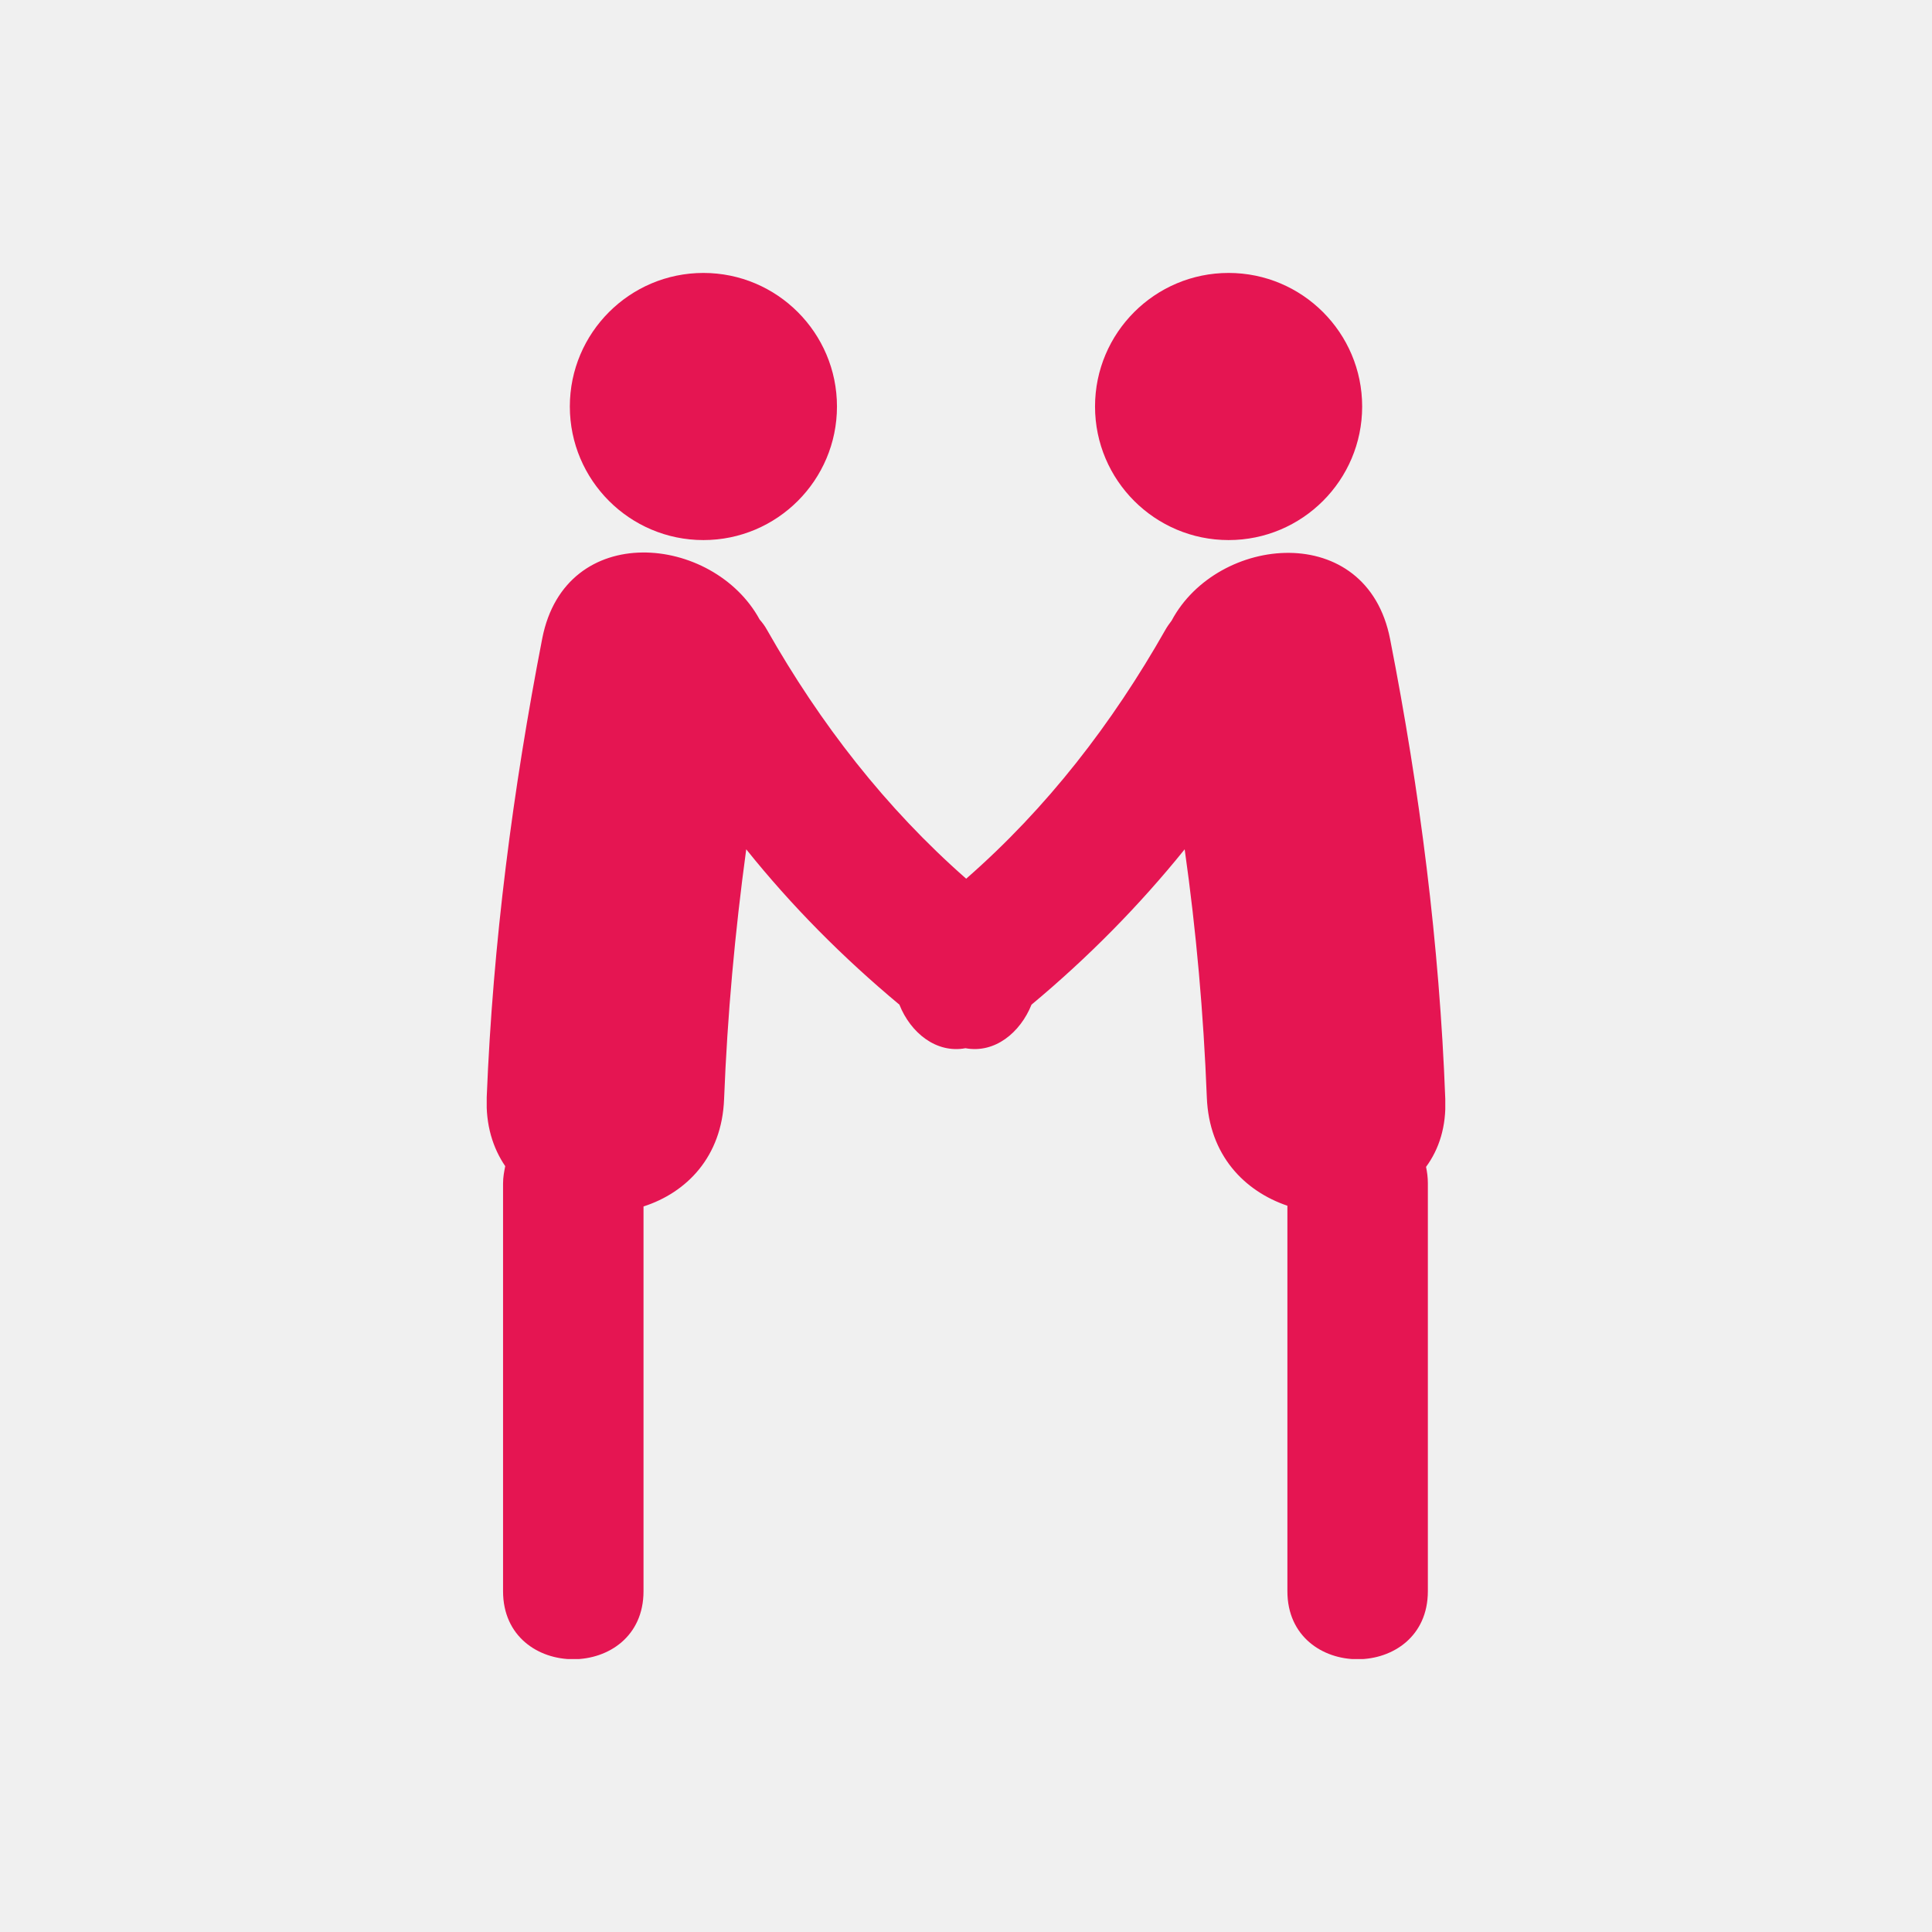
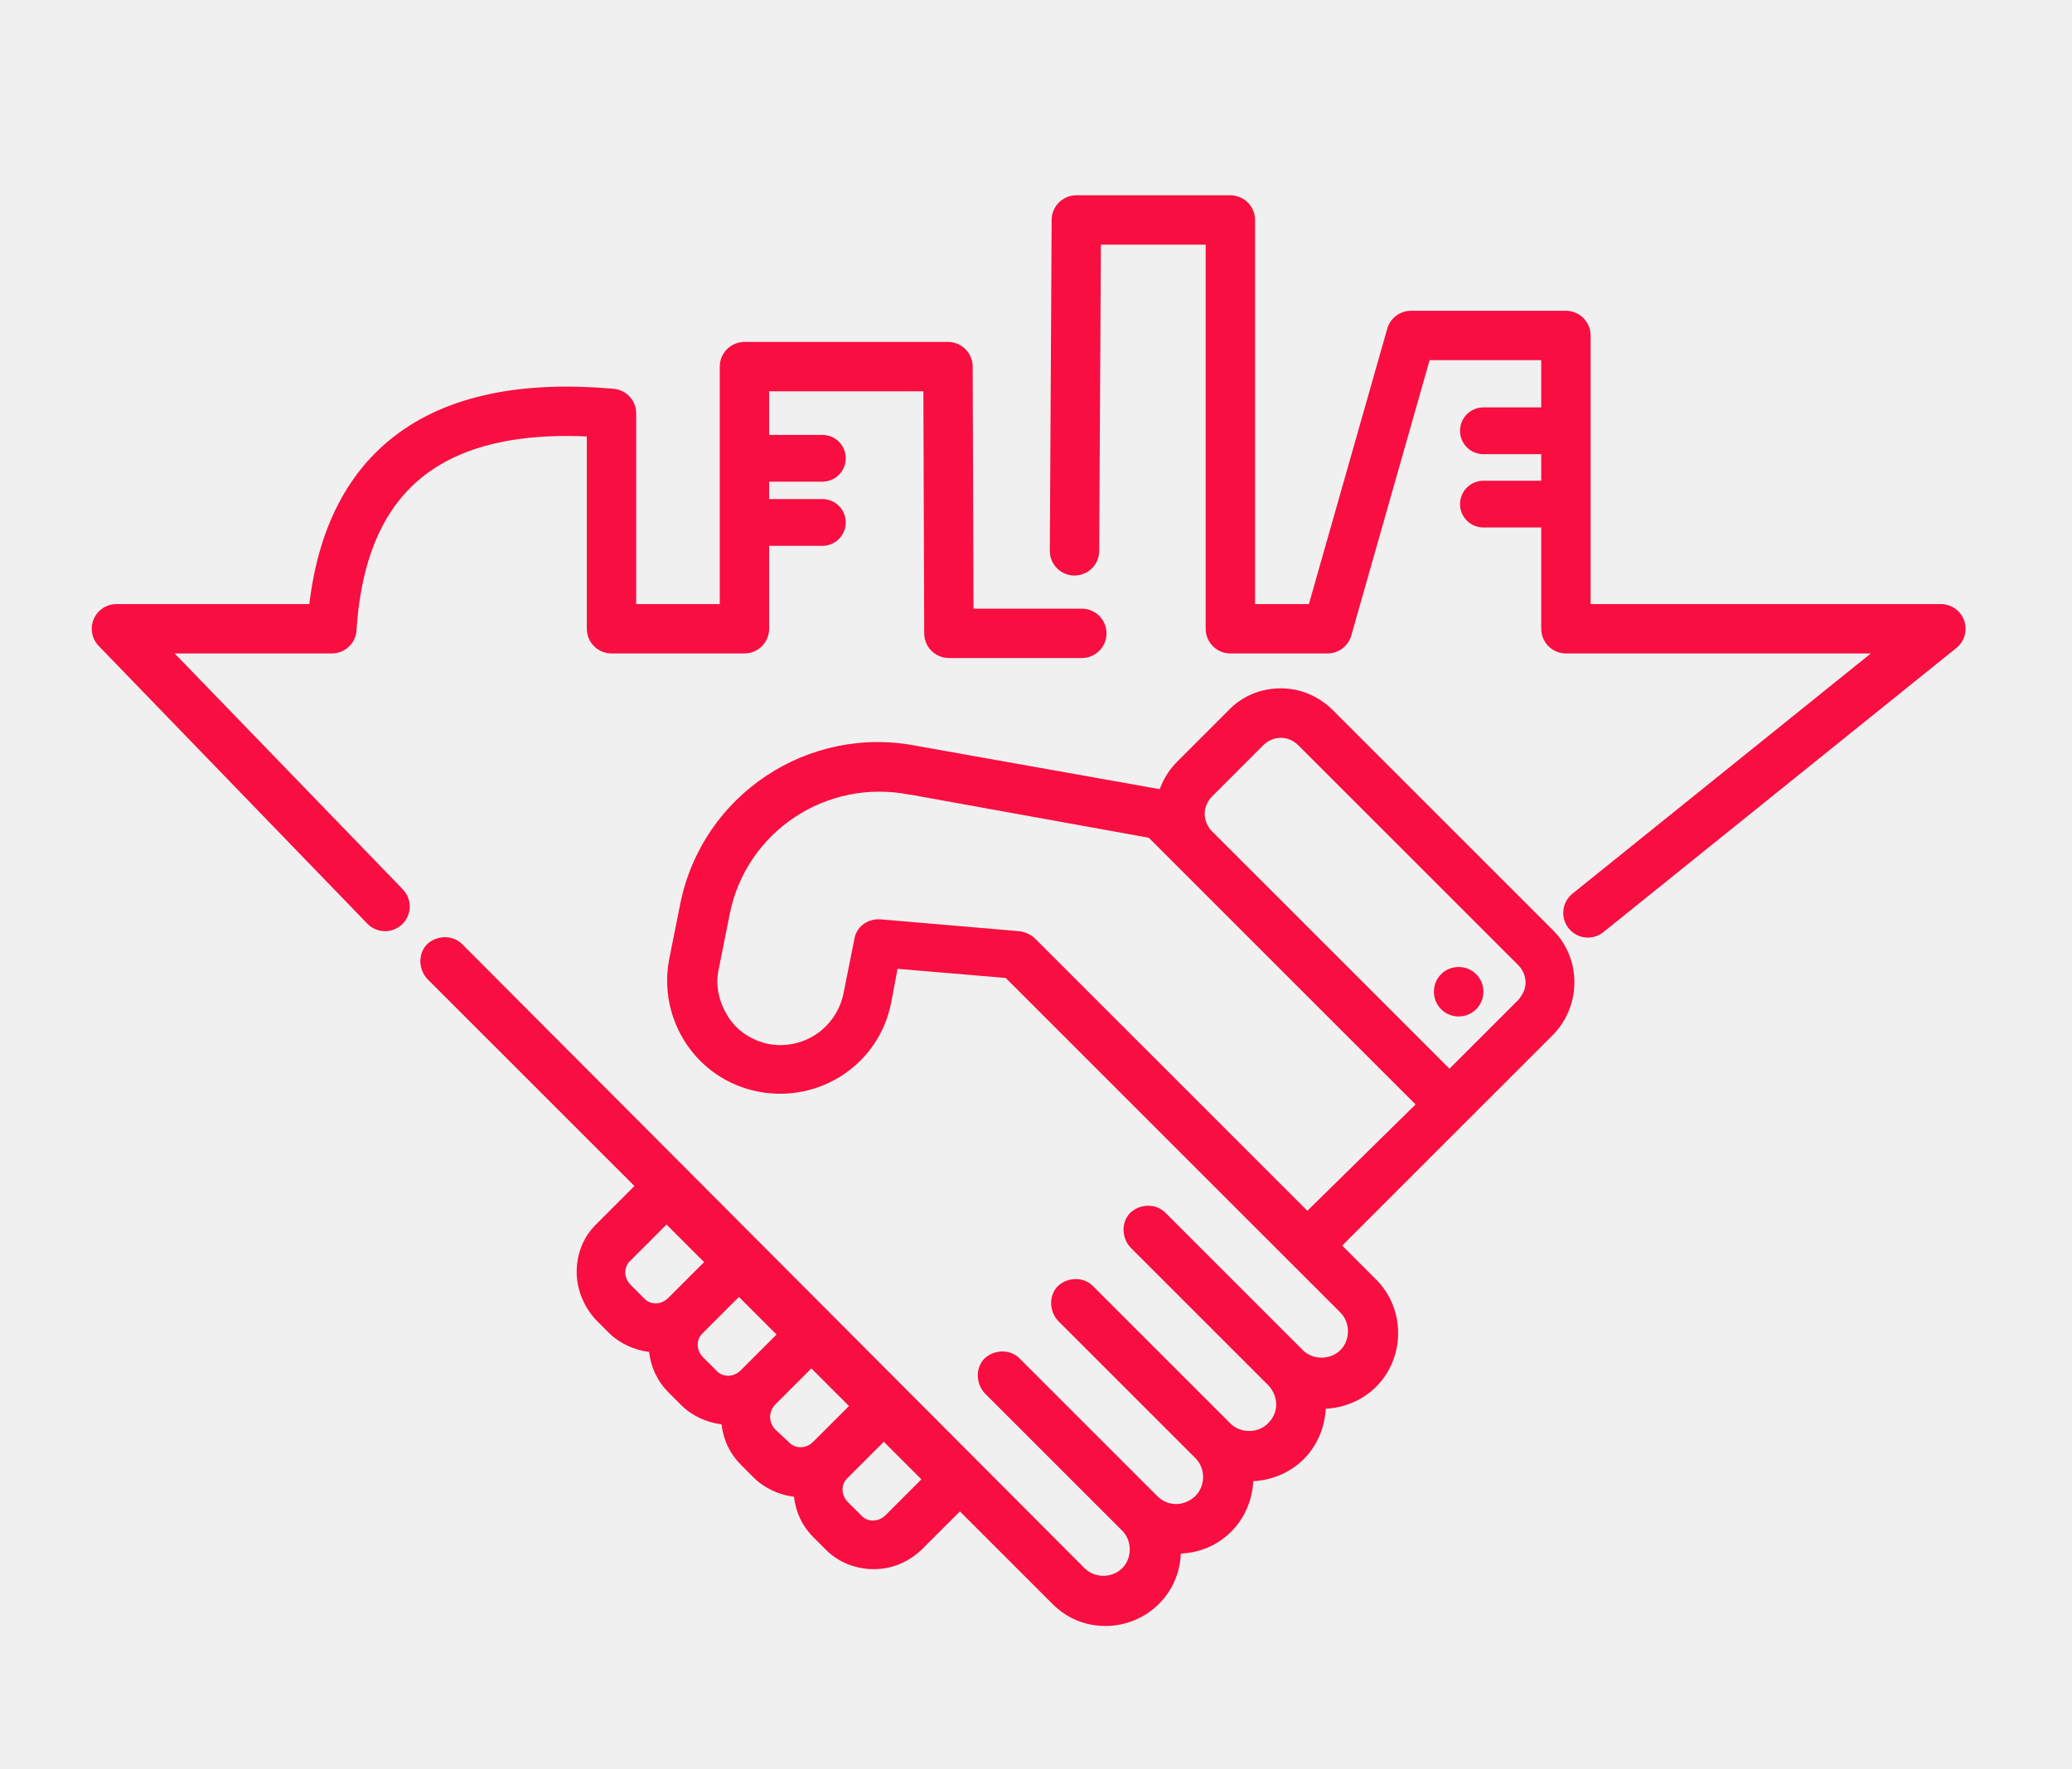
- <svg xmlns="http://www.w3.org/2000/svg" xmlns:xlink="http://www.w3.org/1999/xlink" version="1.1" id="Capa_1" x="0px" y="0px" viewBox="-31 154.6 532.3 532.3" enable-background="new -31 154.6 532.3 532.3" xml:space="preserve">
-   <g id="XMLID_683_">
-     <defs>
-       <rect id="XMLID_684_" x="103.1" y="229.8" width="264.1" height="381.9" />
-     </defs>
-     <clipPath id="XMLID_2_">
-       <use xlink:href="#XMLID_684_" overflow="visible" />
-     </clipPath>
-     <path id="XMLID_824_" clip-path="url(#XMLID_2_)" fill="#E51552" d="M162.8,229.8c20.3,0,36.8,16.5,36.8,36.8   c0,20.3-16.5,36.8-36.8,36.8S126,286.9,126,266.6C126,246.3,142.5,229.8,162.8,229.8" />
-     <path id="XMLID_823_" clip-path="url(#XMLID_2_)" fill="#E51552" d="M367.2,457.4c-1.6-42.6-7-84.9-15.2-126.7   c-6.4-32.9-47.6-28.8-60.2-5.1c-0.6,0.8-1.2,1.6-1.7,2.5c-14.7,25.9-32.6,49.1-54.9,68.6c-22.2-19.5-40.2-42.7-54.9-68.6   c-0.6-1.1-1.3-2-2-2.8c-12.8-23.5-53.5-27.5-59.9,5.2c-8.1,41.7-13.6,83.9-15.3,126.4c-0.3,7.7,1.7,14,5.1,19   c-0.3,1.5-0.6,3-0.6,4.8v112.3c0,25,38.7,25,38.7,0v-106c11.8-3.8,21.6-13.6,22.2-29.6c0.9-23.1,3-46,6.1-68.8   c12.5,15.6,26.6,29.8,42.2,42.8c3.1,7.8,10.2,13.5,18.2,12c8.1,1.5,15.1-4.3,18.2-12c15.6-13,29.7-27.3,42.2-42.8   c3.2,22.6,5.2,45.3,6.1,68.3c0.6,16,10.4,25.9,22.2,29.9v106.2c0,25,38.7,25,38.7,0V480.6c0-1.6-0.2-3.1-0.5-4.5   C365.5,471.2,367.5,465,367.2,457.4" />
-     <path id="XMLID_685_" clip-path="url(#XMLID_2_)" fill="#E51552" d="M307.5,229.8c20.3,0,36.8,16.5,36.8,36.8   c0,20.3-16.5,36.8-36.8,36.8s-36.8-16.5-36.8-36.8C270.7,246.3,287.2,229.8,307.5,229.8" />
+ <svg xmlns="http://www.w3.org/2000/svg" version="1.1" id="Capa_1" x="0px" y="0px" viewBox="0 0 226 193" style="enable-background:new 0 0 226 193;" xml:space="preserve">
+   <style type="text/css">
+ 	.st0{display:none;}
+ 	.st1{display:inline;}
+ 	.st2{fill:none;stroke:#F80E41;stroke-width:4.572;stroke-linecap:round;stroke-linejoin:round;stroke-miterlimit:3.864;}
+ 	.st3{fill:#F80E41;}
+ 	.st4{fill:#FFFFFF;}
+ 	.st5{fill:none;stroke:#FFFFFF;stroke-width:4.572;stroke-linecap:round;stroke-linejoin:round;stroke-miterlimit:3.864;}
+ 	
+ 		.st6{display:inline;fill:none;stroke:#F80E41;stroke-width:3.969;stroke-linecap:round;stroke-linejoin:round;stroke-miterlimit:2;}
+ 	
+ 		.st7{display:inline;fill:none;stroke:#F80E41;stroke-width:2.835;stroke-linecap:round;stroke-linejoin:round;stroke-miterlimit:2;}
+ 	.st8{display:inline;fill:#F80E41;}
+ 	.st9{display:inline;fill:#FFFFFF;}
+ 	.st10{fill:none;stroke:#F80E41;stroke-width:3.969;stroke-linecap:round;stroke-linejoin:round;stroke-miterlimit:2;}
+ 	.st11{fill:none;stroke:#F80E41;stroke-width:2.835;stroke-linecap:round;stroke-linejoin:round;stroke-miterlimit:2;}
+ 	.st12{fill:none;stroke:#F80E41;stroke-width:3.969;stroke-linecap:round;stroke-linejoin:round;stroke-miterlimit:3.864;}
+ 	.st13{fill:none;stroke:#F80E41;stroke-width:2.268;stroke-linecap:round;stroke-linejoin:round;stroke-miterlimit:2;}
+ 	.st14{fill:none;stroke:#F80E41;stroke-width:1.921;stroke-linecap:round;stroke-linejoin:round;stroke-miterlimit:2;}
+ 	.st15{fill:none;stroke:#F80E41;stroke-width:5.896;stroke-miterlimit:3.864;}
+ 	.st16{fill:none;stroke:#F80E41;stroke-width:5.896;stroke-linecap:round;stroke-linejoin:round;stroke-miterlimit:3.864;}
+ 	.st17{fill:none;stroke:#F80E41;stroke-width:4.49;stroke-miterlimit:3.864;}
+ 	.st18{fill:#F51322;}
+ 	.st19{fill:none;stroke:#F51322;stroke-width:3.707;stroke-linecap:round;stroke-linejoin:round;stroke-miterlimit:3.864;}
+ 	.st20{fill:none;stroke:#F80E41;stroke-width:5.407;stroke-linecap:round;stroke-linejoin:round;stroke-miterlimit:3.864;}
+ 	.st21{fill:none;stroke:#F80E41;stroke-width:6.665;stroke-linecap:round;stroke-linejoin:round;stroke-miterlimit:3.864;}
+ 	.st22{fill:none;stroke:#F80E41;stroke-width:6.145;stroke-linecap:round;stroke-linejoin:round;stroke-miterlimit:3.864;}
+ 	.st23{fill:none;stroke:#F80E41;stroke-width:4.174;stroke-linecap:round;stroke-linejoin:round;stroke-miterlimit:3.864;}
+ 	.st24{fill:none;stroke:#F80E41;stroke-width:3.514;stroke-linecap:round;stroke-linejoin:round;stroke-miterlimit:3.864;}
+ 	
+ 		.st25{display:inline;fill:none;stroke:#F80E41;stroke-width:4.174;stroke-linecap:round;stroke-linejoin:round;stroke-miterlimit:3.864;}
+ 	.st26{fill:none;stroke:#F80E41;stroke-width:5.386;stroke-linecap:round;stroke-linejoin:round;stroke-miterlimit:3.864;}
+ 	.st27{fill:none;stroke:#F80E41;stroke-width:5.102;stroke-linecap:round;stroke-linejoin:round;stroke-miterlimit:3.864;}
+ </style>
+   <g id="XMLID_2_" class="st0">
+     <g id="XMLID_14_" class="st1">
+       <g id="XMLID_40_">
+         <path id="XMLID_41_" class="st2" d="M98.1,137.1h32.7c18.8-30.1,21.9-83.5-15.6-111.8C81.3,52.1,75.4,94.1,98.1,137.1z" />
+       </g>
+       <g id="XMLID_38_">
+         <path id="XMLID_39_" class="st2" d="M85.6,104.1c2.9,9.2,5.9,18,9,26.4c-4.4,2.9-6.4,7.9-4.3,16.2     C70.8,132.9,69.3,118.7,85.6,104.1z" />
+       </g>
+       <g id="XMLID_36_">
+         <path id="XMLID_37_" class="st2" d="M144.5,104.1c-2.9,9.2-5.9,18-9,26.4c4.4,2.9,6.4,7.9,4.3,16.2     C159.3,132.9,160.8,118.7,144.5,104.1z" />
+       </g>
+       <g id="XMLID_29_">
+         <g id="XMLID_33_">
+           <circle id="XMLID_35_" class="st3" cx="115.7" cy="72.2" r="17.4" />
+           <path id="XMLID_34_" class="st3" d="M115.7,72.2" />
+         </g>
+         <g id="XMLID_30_">
+           <circle id="XMLID_32_" class="st2" cx="115.7" cy="72.2" r="17.4" />
+           <path id="XMLID_31_" class="st2" d="M115.7,72.2" />
+         </g>
+       </g>
+       <g id="XMLID_22_">
+         <g id="XMLID_26_">
+           <circle id="XMLID_28_" class="st4" cx="115.7" cy="72.2" r="7.3" />
+           <path id="XMLID_27_" class="st4" d="M115.7,72.2" />
+         </g>
+         <g id="XMLID_23_">
+           <circle id="XMLID_25_" class="st5" cx="115.7" cy="72.2" r="7.3" />
+           <path id="XMLID_24_" class="st5" d="M115.7,72.2" />
+         </g>
+       </g>
+       <g id="XMLID_20_">
+         <line id="XMLID_21_" class="st2" x1="92.2" y1="122.3" x2="138.5" y2="122.3" />
+       </g>
+       <g id="XMLID_18_">
+         <line id="XMLID_19_" class="st2" x1="100.8" y1="40.1" x2="129" y2="40.1" />
+       </g>
+       <g id="XMLID_15_">
+         <path id="XMLID_17_" class="st4" d="M113.5,103.3h2.9c6,10.9,6.6,25.8,0,43.4h-2.7C106.9,131.5,106.8,117,113.5,103.3z" />
+         <path id="XMLID_16_" class="st2" d="M113.5,103.3h2.9c6,10.9,6.6,25.8,0,43.4h-2.7C106.9,131.5,106.8,117,113.5,103.3z" />
+       </g>
+     </g>
+     <g id="XMLID_9_" class="st1">
+       <g id="XMLID_12_">
+         <path id="XMLID_13_" class="st2" d="M104,139.2l0.1,17.7c-7.3,0-13.9,2.9-18.7,7.7c-3.1-5.2-8.8-8.7-15.3-8.7     c-9.8,0-17.8,8-17.8,17.8" />
+       </g>
+       <g id="XMLID_10_">
+         <path id="XMLID_11_" class="st2" d="M126.1,139.2l-0.1,17.7c7.3,0,13.9,2.9,18.7,7.7c3.1-5.2,8.8-8.7,15.3-8.7     c9.8,0,17.8,8,17.8,17.8" />
+       </g>
+     </g>
+     <g id="XMLID_7_" class="st1">
+       <polygon id="XMLID_8_" class="st3" points="101.3,40.4 128.3,40.4 115.4,25   " />
+     </g>
+     <g id="XMLID_5_" class="st1">
+       <polygon id="XMLID_6_" class="st3" points="92.7,122.9 98.2,136.7 109,136.7 108.1,122.6   " />
+     </g>
+     <g id="XMLID_3_" class="st1">
+       <polygon id="XMLID_4_" class="st3" points="136.5,122.9 131,136.7 120.2,136.7 121.1,122.6   " />
+     </g>
+   </g>
+   <g id="XMLID_93_" class="st0">
+     <g id="XMLID_116_" class="st1">
+       <path id="XMLID_117_" class="st2" d="M164.9,107c0,27.8-22.8,50.4-50.9,50.4S63.1,134.8,63.1,107c0-27.8,22.8-50.4,50.9-50.4    S164.9,79.2,164.9,107z" />
+     </g>
+     <g id="XMLID_113_" class="st1">
+       <g id="XMLID_114_">
+         <path id="XMLID_115_" class="st2" d="M124.2,44c0,1.2-1,2.2-2.2,2.2H106c-1.2,0-2.2-1-2.2-2.2l0-10.3c0-1.2,1-2.2,2.2-2.2l16.1,0     c1.2,0,2.2,1,2.2,2.2L124.2,44z" />
+       </g>
+     </g>
+     <g id="XMLID_106_" class="st1">
+       <g id="XMLID_110_">
+         <g id="XMLID_111_">
+           <path id="XMLID_112_" class="st2" d="M77.9,62.7l-3.7-5.3c-0.4-0.6-0.3-1.5,0.4-1.9l8.3-5.6c0.6-0.4,1.5-0.3,1.9,0.4l3.7,5.3" />
+         </g>
+       </g>
+       <g id="XMLID_107_">
+         <g id="XMLID_108_">
+           <path id="XMLID_109_" class="st2" d="M150.1,62.7l3.7-5.3c0.4-0.6,0.3-1.5-0.4-1.9l-8.3-5.6c-0.6-0.4-1.5-0.3-1.9,0.4l-3.7,5.3" />
+         </g>
+       </g>
+     </g>
+     <g id="XMLID_104_" class="st1">
+       <line id="XMLID_105_" class="st2" x1="114" y1="54.7" x2="114" y2="46.9" />
+     </g>
+     <g id="XMLID_101_" class="st1">
+       <path id="XMLID_103_" class="st3" d="M150.8,112.9l0-10.4l-9.2-0.8c-0.6-3.4-1.9-6.6-3.6-9.5l6.1-7.3l-7.3-7.4l-7,6    c-2.8-1.9-5.9-3.3-9.2-4.1l-0.8-9.5h-10.3l-0.8,9.3c-3.4,0.6-6.5,1.9-9.4,3.6l-7.2-6.2L84.8,84l5.9,7.1c-1.9,2.8-3.3,5.9-4.1,9.3    l-9.5,0.8l0,10.4l9.2,0.8c0.6,3.4,1.9,6.6,3.6,9.5l-6.1,7.3l7.3,7.4l7-6c2.8,1.9,5.9,3.3,9.2,4.1l0.8,9.5l10.3,0l0.8-9.3    c3.4-0.6,6.5-1.9,9.4-3.7l7.2,6.2l7.3-7.4l-5.9-7.1c1.9-2.8,3.3-5.9,4.1-9.3L150.8,112.9z" />
+       <path id="XMLID_102_" class="st2" d="M150.8,112.9l0-10.4l-9.2-0.8c-0.6-3.4-1.9-6.6-3.6-9.5l6.1-7.3l-7.3-7.4l-7,6    c-2.8-1.9-5.9-3.3-9.2-4.1l-0.8-9.5h-10.3l-0.8,9.3c-3.4,0.6-6.5,1.9-9.4,3.6l-7.2-6.2L84.8,84l5.9,7.1c-1.9,2.8-3.3,5.9-4.1,9.3    l-9.5,0.8l0,10.4l9.2,0.8c0.6,3.4,1.9,6.6,3.6,9.5l-6.1,7.3l7.3,7.4l7-6c2.8,1.9,5.9,3.3,9.2,4.1l0.8,9.5l10.3,0l0.8-9.3    c3.4-0.6,6.5-1.9,9.4-3.7l7.2,6.2l7.3-7.4l-5.9-7.1c1.9-2.8,3.3-5.9,4.1-9.3L150.8,112.9z" />
+     </g>
+     <g id="XMLID_99_" class="st1">
+       <polyline id="XMLID_100_" class="st5" points="112.2,97.4 112.2,107.9 117.6,113   " />
+     </g>
+     <g id="XMLID_94_" class="st1">
+       <g id="XMLID_97_">
+         <path id="XMLID_98_" class="st5" d="M97,102.6c1.6-8,8.6-14.1,17-14.1c8.8,0,16.1,6.6,17.2,15.2" />
+       </g>
+       <g id="XMLID_95_">
+         <path id="XMLID_96_" class="st5" d="M131.4,109.8c-1.6,8-8.6,14.1-17,14.1c-8.8,0-16.1-6.6-17.2-15.2" />
+       </g>
+     </g>
+   </g>
+   <g id="XMLID_118_" class="st0">
+     <g id="XMLID_146_" class="st1">
+       <path id="XMLID_148_" class="st4" d="M168.5,107.1v-18h-9c-1-4.3-2.7-8-4.9-11.7l5.8-6.7L149,59l-6.9,5.6c-3.6-2.3-7.6-4-11.8-5    l-0.1-8.8h-15.8v96.8h15.8l0.1-10.2c4.2-1,8.2-2.7,11.8-5l6.9,6.4l11.4-11.6l-5.8-7.5c2.2-3.7,4-8.2,4.9-12.5L168.5,107.1z" />
+       <path id="XMLID_147_" class="st2" d="M168.5,107.1v-18h-9c-1-4.3-2.7-8-4.9-11.7l5.8-6.7L149,59l-6.9,5.6c-3.6-2.3-7.6-4-11.8-5    l-0.1-8.8h-15.8v96.8h15.8l0.1-10.2c4.2-1,8.2-2.7,11.8-5l6.9,6.4l11.4-11.6l-5.8-7.5c2.2-3.7,4-8.2,4.9-12.5L168.5,107.1z" />
+     </g>
+     <g id="XMLID_144_" class="st1">
+       <path id="XMLID_145_" class="st3" d="M114.5,147.6h15.8l0.1-10.2c4.2-1,8.2-2.7,11.8-5l6.9,6.4l11.4-11.6l-5.8-7.5    c2.2-3.7,4-8.2,4.9-12.5l9,0v-18h-9c-1-4.3-2.7-8-4.9-11.7l5.8-6.7L149,59l-6.9,5.6c-3.6-2.3-7.6-4-11.8-5l-0.1-8.8h-15.8V147.6z" />
+     </g>
+     <g id="XMLID_142_" class="st1">
+       <line id="XMLID_143_" class="st2" x1="114.5" y1="41.8" x2="114.5" y2="156.6" />
+     </g>
+     <g id="XMLID_140_" class="st1">
+       <path id="XMLID_141_" class="st5" d="M116.7,109.3h3.9c6.6,0,11.9-5,11.9-11.3c0-6.2-5.3-11.3-11.9-11.3h-3.9" />
+     </g>
+     <g id="XMLID_137_" class="st1">
+       <path id="XMLID_139_" class="st4" d="M100.9,50.8c-7-0.5-14.8,3.6-16.7,9.5c-8.9-0.3-16,6.9-16,16.4c0,0.7,0.1,1.5,0.1,2.2    c-6.5,2.4-11.1,9.7-11.1,18.7c0,5.7,1.9,11,4.9,15c-0.5,2.1-0.7,4.3-0.4,6.6c1.2,9.7,9.4,17.2,18.5,16.8    c2.4,6.2,8.9,11.5,16.6,11.5c12,0,17.6-6.7,17.6-6.7V57.6C114.5,57.6,109.5,51.4,100.9,50.8z" />
+       <path id="XMLID_138_" class="st2" d="M100.9,50.8c-7-0.5-14.8,3.6-16.7,9.5c-8.9-0.3-16,6.9-16,16.4c0,0.7,0.1,1.5,0.1,2.2    c-6.5,2.4-11.1,9.7-11.1,18.7c0,5.7,1.9,11,4.9,15c-0.5,2.1-0.7,4.3-0.4,6.6c1.2,9.7,9.4,17.2,18.5,16.8    c2.4,6.2,8.9,11.5,16.6,11.5c12,0,17.6-6.7,17.6-6.7V57.6C114.5,57.6,109.5,51.4,100.9,50.8z" />
+     </g>
+     <g id="XMLID_135_" class="st1">
+       <path id="XMLID_136_" class="st2" d="M99,79.7c-8.5-0.6-15.4-7.5-15.4-15.4c0-1.4,0.2-2.8,0.6-4.1" />
+     </g>
+     <g id="XMLID_133_" class="st1">
+       <path id="XMLID_134_" class="st2" d="M79.2,98.3c4.8,3,10.4,1,14.4-3.2c5.1-5.3,13.5-6.9,18.5-1c0.9,1.1,1.7,2.2,2.2,3.5" />
+     </g>
+     <g id="XMLID_131_" class="st1">
+       <path id="XMLID_132_" class="st2" d="M114.3,71.2c-6.8,1-12.9-3.3-15.2-9.5" />
+     </g>
+     <g id="XMLID_129_" class="st1">
+       <path id="XMLID_130_" class="st2" d="M114.3,125.3c-6.8-1.8-12.9,1.6-15.2,7.5" />
+     </g>
+     <g id="XMLID_127_" class="st1">
+       <path id="XMLID_128_" class="st2" d="M83.2,121.5c-3.9-1.2-7.7-4-7.7-7.7" />
+     </g>
+     <g id="XMLID_125_" class="st1">
+       <path id="XMLID_126_" class="st2" d="M81.4,138.6c-1.4-2.3-2.2-4.9-2.2-7.6c0-7.9,6.6-14.4,15.4-14.4c1.1,0,1.8-0.9,1.8-1.9    c0-0.9,0,0.4,0,0c0-5.9,5.5-7.9,9-7.7" />
+     </g>
+     <g id="XMLID_123_" class="st1">
+       <path id="XMLID_124_" class="st2" d="M70.4,90.2c4.3,0.3,7.7,3.7,7.7,7.7c0,4-3.4,7-7.7,6.7" />
+     </g>
+     <g id="XMLID_121_" class="st1">
+       <path id="XMLID_122_" class="st2" d="M80.7,84c0-4.7,4.1-8.2,9.1-7.9" />
+     </g>
+     <g id="XMLID_119_" class="st1">
+       <path id="XMLID_120_" class="st5" d="M121.7,71.5c14.7,0,26.6,11.9,26.6,26.6c0,14.7-11.9,26.6-26.6,26.6" />
+     </g>
+   </g>
+   <g id="XMLID_149_" class="st0">
+     <polyline id="XMLID_215_" class="st6" points="128.5,66.7 128.5,73.6 118.9,83.8 109.3,73.6 109.3,67.4  " />
+     <polyline id="XMLID_214_" class="st6" points="109.3,125.5 109.3,118.5 118.9,108.4 128.5,118.5 128.5,124.8  " />
+     <path id="XMLID_213_" class="st6" d="M66,88.4V73.1c0-6.3,4.5-11.5,10-11.5h7.5" />
+     <path id="XMLID_212_" class="st6" d="M85.5,134.8H76c-5.5,0-10-5.1-10-11.5v-15.3" />
+     <polyline id="XMLID_211_" class="st6" points="59.5,88.6 66.5,88.6 76.7,98.2 66.5,107.9 60.3,107.9  " />
+     <path id="XMLID_210_" class="st6" d="M27.1,75.7c-0.3-0.8-0.4-1.7-0.4-2.5c0-4.1,3.3-7.4,7.3-7.4c4,0,7.3,3.3,7.3,7.4" />
+     <path id="XMLID_209_" class="st6" d="M41.3,124c0,4.1-3.3,7.4-7.3,7.4c-4,0-7.3-3.3-7.3-7.4" />
+     <path id="XMLID_208_" class="st6" d="M26.9,75.4h10.4c13.3,0,24,10.9,24,24.3l0,0c0,13.4-10.8,24.3-24,24.3H26.9" />
+     <path id="XMLID_207_" class="st7" d="M50.7,106.1c1.9-4.9,1.5-10.2-0.8-14.5" />
+     <path id="XMLID_206_" class="st6" d="M11.1,108.1c5.8,2.1,11,6.3,14.1,12.3c0.8,1.6,1.4,2.8,2,4.7" />
+     <path id="XMLID_205_" class="st6" d="M26.8,75.2c0.6,10.5-2.8,23.2-13.4,28.2l-2.6,1.2" />
+     <polyline id="XMLID_204_" class="st7" points="42.4,96.5 42.4,101.2 33.1,101.2  " />
+     <path id="XMLID_203_" class="st7" d="M35.6,117c-2.6,0-4.7-2.1-4.7-4.7c0-2.6,2.1-4.7,4.7-4.7" />
+     <path id="XMLID_202_" class="st7" d="M35.6,94c-2.6,0-4.7-2.1-4.7-4.7c0-2.6,2.1-4.7,4.7-4.7" />
+     <path id="XMLID_201_" class="st6" d="M4.8,80.6" />
+     <path id="XMLID_200_" class="st6" d="M172.4,88.4V73.1c0-6.3-4.5-11.5-10-11.5h-9.5" />
+     <path id="XMLID_199_" class="st6" d="M151.5,134.8h10.8c5.5,0,10-5.1,10-11.5v-15.3" />
+     <polyline id="XMLID_198_" class="st6" points="178.8,88.6 171.8,88.6 161.6,98.2 171.8,107.9 178.1,107.9  " />
+     <path id="XMLID_197_" class="st6" d="M211.2,75.7c0.3-0.8,0.4-1.7,0.4-2.5c0-4.1-3.3-7.4-7.3-7.4c-4,0-7.3,3.3-7.3,7.4" />
+     <path id="XMLID_196_" class="st6" d="M197,124c0,4.1,3.3,7.4,7.3,7.4c4,0,7.3-3.3,7.3-7.4" />
+     <path id="XMLID_195_" class="st6" d="M211.4,75.4H201c-13.3,0-24,10.9-24,24.3l0,0c0,13.4,10.8,24.3,24,24.3h10.4" />
+     <path id="XMLID_194_" class="st7" d="M187.6,106.1c-1.9-4.9-1.5-10.2,0.8-14.5" />
+     <path id="XMLID_193_" class="st6" d="M227.3,108.1c-5.8,2.1-11,6.3-14.1,12.3c-0.8,1.6-1.4,2.8-2,4.7" />
+     <path id="XMLID_192_" class="st6" d="M211.5,75.2c-0.6,10.5,2.8,23.2,13.4,28.2l2.6,1.2" />
+     <polyline id="XMLID_191_" class="st7" points="196,96.5 196,101.2 205.2,101.2  " />
+     <path id="XMLID_190_" class="st7" d="M202.7,117c2.6,0,4.7-2.1,4.7-4.7c0-2.6-2.1-4.7-4.7-4.7" />
+     <path id="XMLID_189_" class="st7" d="M202.7,94c2.6,0,4.7-2.1,4.7-4.7c0-2.6-2.1-4.7-4.7-4.7" />
+     <path id="XMLID_188_" class="st6" d="M233.6,80.6" />
+     <path id="XMLID_187_" class="st6" d="M25.3,126.4c-14.9,0-26.9-12-26.9-26.9s12-26.9,26.9-26.9" />
+     <path id="XMLID_186_" class="st6" d="M213,72.6c14.9,0,26.8,12,26.8,26.9s-12,26.9-26.9,26.9" />
+     <path id="XMLID_185_" class="st8" d="M128.8,73.1h15.3c6.3,0,11.5,4.5,11.5,10v12.5l0,13.4c0,5.5-5.1,10-11.5,10h-15.3l-10.1-12   l-9.6,12H93.8c-6.3,0-11.5-4.5-11.5-10l0-13.4V83.1c0-5.5,5.1-10,11.5-10H109l10.2,11L128.8,73.1z" />
+     <path id="XMLID_184_" class="st9" d="M134.1,95.4c0.5,0.6,0.5,1.2,0,1.8l-8.1,8.7h-5.1l8.5-9c0.4-0.3,0.4-0.6,0-1l-4.8-5.2   l-5.2,13.6c-0.3,0.7-0.7,1.2-1.4,1.5h-4.3l-8.2-8.6c-0.5-0.6-0.5-1.2,0-1.8l8.1-8.7h5.1l-8.5,9c-0.4,0.3-0.4,0.6,0,1l4.9,5.2   l5.4-14.1c0.2-0.6,0.6-1,1.1-1h4.4h0.1L134.1,95.4z" />
+     <g id="XMLID_167_" class="st1">
+       <path id="XMLID_183_" class="st10" d="M141.4,34.2c0.8-0.3,1.7-0.4,2.5-0.4c4.1,0,7.4,3.3,7.4,7.3c0,4-3.3,7.3-7.4,7.3" />
+       <path id="XMLID_182_" class="st10" d="M93.1,48.4c-4.1,0-7.4-3.3-7.4-7.3c0-4,3.3-7.3,7.4-7.3" />
+       <path id="XMLID_181_" class="st10" d="M141.7,34v10.4c0,13.3-10.9,24-24.3,24l0,0c-13.4,0-24.3-10.8-24.3-24V34" />
+       <path id="XMLID_180_" class="st11" d="M111.1,57.8c4.9,1.9,10.2,1.5,14.5-0.8" />
+       <path id="XMLID_179_" class="st11" d="M100.1,45.7c0-2.6,2.1-4.7,4.7-4.7c2.6,0,4.7,2.1,4.7,4.7" />
+       <path id="XMLID_178_" class="st11" d="M123.2,45.7c0-2.6,2.1-4.7,4.7-4.7c2.6,0,4.7,2.1,4.7,4.7" />
+       <path id="XMLID_177_" class="st10" d="M136.6,11.9" />
+       <path id="XMLID_176_" class="st10" d="M89.1,32.3c0-14.9,12-26.9,26.9-26.9c14.9,0,26.9,12,26.9,26.9" />
+       <path id="XMLID_175_" class="st12" d="M88.1,48.8l-5,16.5c5.6,4.1,17,4.1,22,0" />
+       <line id="XMLID_174_" class="st12" x1="90.4" y1="31.7" x2="108.5" y2="31.7" />
+       <line id="XMLID_173_" class="st12" x1="108.7" y1="34.8" x2="108.7" y2="22.8" />
+       <line id="XMLID_172_" class="st12" x1="116.7" y1="36.8" x2="116.7" y2="18.8" />
+       <line id="XMLID_171_" class="st12" x1="125.7" y1="34.8" x2="125.7" y2="25.8" />
+       <path id="XMLID_170_" class="st12" d="M147.5,48.8l5,16.5c-5.6,4.1-17,4.1-22,0" />
+       <line id="XMLID_169_" class="st12" x1="126.4" y1="31.7" x2="142.5" y2="31.7" />
+       <path id="XMLID_168_" class="st13" d="M120.7,49.4c0,1.8-1.4,3.2-3.2,3.2s-3.2-1.4-3.2-3.2" />
+     </g>
+     <g id="XMLID_150_" class="st1">
+       <path id="XMLID_166_" class="st10" d="M95.2,158.4c-0.8,0.3-1.7,0.4-2.5,0.4c-4.1,0-7.4-3.3-7.4-7.3c0-4,3.3-7.3,7.4-7.3" />
+       <path id="XMLID_165_" class="st10" d="M143.6,144.2c4.1,0,7.4,3.3,7.4,7.3c0,4-3.3,7.3-7.4,7.3" />
+       <path id="XMLID_164_" class="st10" d="M95,158.5v-10.4c0-13.3,10.9-24,24.3-24l0,0c13.4,0,24.3,10.8,24.3,24v10.4" />
+       <path id="XMLID_163_" class="st11" d="M125.6,134.8c-4.9-1.9-10.2-1.5-14.5,0.8" />
+       <path id="XMLID_162_" class="st11" d="M136.5,146.9c0,2.6-2.1,4.7-4.7,4.7s-4.7-2.1-4.7-4.7" />
+       <path id="XMLID_161_" class="st11" d="M113.5,146.9c0,2.6-2.1,4.7-4.7,4.7c-2.6,0-4.7-2.1-4.7-4.7" />
+       <path id="XMLID_160_" class="st10" d="M100.1,180.7" />
+       <path id="XMLID_159_" class="st10" d="M147.5,160.2c0,14.9-12,26.9-26.9,26.9c-14.9,0-26.9-12-26.9-26.9" />
+       <path id="XMLID_158_" class="st12" d="M148.5,143.8l5-16.5c-5.6-4.1-17-4.1-22,0" />
+       <line id="XMLID_157_" class="st12" x1="146.3" y1="160.9" x2="128.1" y2="160.9" />
+       <line id="XMLID_156_" class="st12" x1="128" y1="157.8" x2="128" y2="169.8" />
+       <line id="XMLID_155_" class="st12" x1="120" y1="155.8" x2="120" y2="173.8" />
+       <line id="XMLID_154_" class="st12" x1="111" y1="157.8" x2="111" y2="166.8" />
+       <path id="XMLID_153_" class="st12" d="M89.2,143.8l-5-16.5c5.6-4.1,17-4.1,22,0" />
+       <line id="XMLID_152_" class="st12" x1="110.3" y1="160.9" x2="94.1" y2="160.9" />
+       <path id="XMLID_151_" class="st14" d="M115.9,143.2c0-1.8,1.4-3.2,3.2-3.2c1.8,0,3.2,1.4,3.2,3.2" />
+     </g>
+   </g>
+   <g id="XMLID_255_" class="st0">
+     <g id="XMLID_266_" class="st1">
+       <path id="XMLID_267_" class="st15" d="M107.4,46.5l34.1,21.1l22.8,41.6l-3,26.2c0,6.1-12.2,7.6-12.2,0v-18    c0-26.7-36.5-27.2-36.5,0c0,18.6-10.4,23.8-15.8,18.5c1.7-7.2,1.7-14.4,0-21.6c-5.3-9.9-5.3-19.5,0-28.7l-6.1-7.7L107.4,46.5z" />
+     </g>
+     <g id="XMLID_264_" class="st1">
+       <polyline id="XMLID_265_" class="st16" points="87.3,27.1 110.9,39.1 86.7,84.7 61.2,70.6 70.3,53   " />
+     </g>
+     <g id="XMLID_261_" class="st1">
+       <circle id="XMLID_263_" class="st4" cx="81.5" cy="68.3" r="3.3" />
+       <circle id="XMLID_262_" class="st17" cx="81.5" cy="68.3" r="3.3" />
+     </g>
+     <g id="XMLID_256_" class="st1">
+       <g id="XMLID_259_">
+         <polygon id="XMLID_260_" class="st18" points="143.4,131.5 153.1,142.7 127.1,173.3 101.5,142.7 111.2,131.5    " />
+       </g>
+       <g id="XMLID_257_">
+         <path id="XMLID_258_" class="st4" d="M142.2,145.3c0.5,0.7,0.5,1.3,0,1.8l-8.5,9h-5.3l8.8-9.4c0.4-0.3,0.4-0.7,0-1l-5-5.4     l-5.4,14.1c-0.3,0.7-0.8,1.3-1.4,1.6h-4.4l-8.6-9c-0.5-0.7-0.5-1.3,0-1.8l8.5-9h5.3l-8.8,9.4c-0.4,0.3-0.4,0.7,0,1l5.1,5.4     l5.6-14.7c0.2-0.6,0.6-1,1.2-1.1h4.6h0.1L142.2,145.3z" />
+       </g>
+     </g>
+   </g>
+   <g id="XMLID_294_" class="st0">
+     <g id="XMLID_312_" class="st1">
+       <g id="XMLID_313_">
+         <ellipse id="XMLID_315_" class="st3" cx="115.8" cy="156.4" rx="54.1" ry="10.5" />
+         <path id="XMLID_314_" class="st3" d="M115.8,156.4" />
+       </g>
+     </g>
+     <g id="XMLID_307_" class="st1">
+       <path id="XMLID_311_" class="st4" d="M79.7,83c0-7.6,69.6-7.6,69.6,0v59.5c0,7.6-6.2,13.8-13.8,13.8h-42    c-7.6,0-13.8-6.2-13.8-13.8V83z" />
+       <g id="XMLID_309_">
+         <path id="XMLID_310_" class="st19" d="M79.7,83c0-7.6,69.6-7.6,69.6,0v59.5c0,7.6-6.2,13.8-13.8,13.8h-42     c-7.6,0-13.8-6.2-13.8-13.8V83z" />
+       </g>
+       <path id="XMLID_308_" class="st20" d="M79.7,83c0-7.6,69.6-7.6,69.6,0v59.5c0,7.6-6.2,13.8-13.8,13.8h-42    c-7.6,0-13.8-6.2-13.8-13.8V83z" />
+     </g>
+     <g id="XMLID_305_" class="st1">
+       <polygon id="XMLID_306_" class="st18" points="131.3,103 140.6,113.7 115.6,143.1 91.1,113.7 100.3,103   " />
+     </g>
+     <g id="XMLID_303_" class="st1">
+       <path id="XMLID_304_" class="st4" d="M130.1,116.2c0.5,0.6,0.5,1.2,0,1.8l-8.1,8.7h-5.1l8.5-9c0.4-0.3,0.4-0.6,0-1l-4.8-5.2    l-5.2,13.6c-0.3,0.7-0.7,1.2-1.4,1.5h-4.3l-8.2-8.6c-0.5-0.6-0.5-1.2,0-1.8l8.1-8.7h5.1l-8.5,9c-0.4,0.3-0.4,0.6,0,1l4.9,5.2    l5.4-14.1c0.2-0.6,0.6-1,1.1-1h4.4h0.1L130.1,116.2z" />
+     </g>
+     <g id="XMLID_301_" class="st1">
+       <path id="XMLID_302_" class="st21" d="M152.5,91.1c12.1,0,21.8,9.8,21.8,21.8c0,12.1-9.8,21.8-21.8,21.8" />
+     </g>
+     <g id="XMLID_299_" class="st1">
+       <path id="XMLID_300_" class="st22" d="M129.8,23.1c0,0-43.7,6.4-17.5,24.3c21.1,14.4,1.7,21.4,1.7,21.4" />
+     </g>
+     <g id="XMLID_295_" class="st1">
+       <g id="XMLID_296_">
+         <ellipse id="XMLID_298_" class="st3" cx="114.7" cy="83.1" rx="36.5" ry="7.5" />
+         <path id="XMLID_297_" class="st3" d="M114.7,83.1" />
+       </g>
+     </g>
+   </g>
+   <g id="XMLID_316_" class="st0">
+     <g id="XMLID_318_" class="st1">
+       <path id="XMLID_334_" class="st23" d="M129.9,145.5h19.4c8,0,14.5,5.7,14.5,12.7v15.9" />
+       <path id="XMLID_333_" class="st23" d="M71,174.1v-15.9c0-7,6.5-12.7,14.5-12.7h19.4" />
+       <polyline id="XMLID_332_" class="st23" points="129.6,137.3 129.6,146.2 117.4,159.1 105.2,146.2 105.2,138.3   " />
+       <path id="XMLID_331_" class="st23" d="M89.7,71.4C77.8,70.9,75.9,81.5,75,86.1c-5.1,3-8.4,8.3-8.4,14.4c0,5.4,2.7,10.2,6.8,13.3    c-0.7,1.6-1.2,3.3-1.2,5.1c0,7.7,7.4,13.9,16.6,13.9c0.8,0,3.3,0,4.1-0.1" />
+       <path id="XMLID_330_" class="st24" d="M145.1,97c0.8-0.3,1.8-0.5,2.7-0.5c4.4,0,7.9,3.5,7.9,7.8c0,4.3-3.5,7.8-7.9,7.8" />
+       <path id="XMLID_329_" class="st24" d="M83.5,112.1c-4.4,0-7.9-3.5-7.9-7.8c0-4.3,3.5-7.8,7.9-7.8" />
+       <path id="XMLID_328_" class="st23" d="M146.3,96v13.2c0,16.8-13.8,30.5-30.8,30.5l0,0c-17,0-30.8-13.6-30.8-30.5V96" />
+       <path id="XMLID_327_" class="st23" d="M107.4,126.1c6.2,2.5,12.9,1.9,18.4-1" />
+       <path id="XMLID_326_" class="st23" d="M104.9,75.9c-2.6,7.4-8,13.9-15.5,17.8c-2,1-3.6,1.8-5.9,2.6" />
+       <path id="XMLID_325_" class="st23" d="M146.5,95.8c-13.3,0.7-29.4-3.5-35.7-17l-1.5-3.3" />
+       <polyline id="XMLID_324_" class="st23" points="119.6,115.6 113.6,115.6 113.6,103.8   " />
+       <path id="XMLID_323_" class="st23" d="M93.6,107c0-3.3,2.6-5.9,5.9-5.9s5.9,2.7,5.9,5.9" />
+       <path id="XMLID_322_" class="st23" d="M122.8,107c0-3.3,2.6-5.9,5.9-5.9s5.9,2.7,5.9,5.9" />
+       <path id="XMLID_319_" class="st3" d="M165.7,63.2c0-1.7-1-3.1-2.5-3.7V46.2c0-1.7-1.3-3.1-2.9-3.4c-0.2-0.2-0.4-0.3-0.6-0.5    l-44.2-20.2c-0.5-0.2-1.2-0.2-1.7,0L69.6,42.4c-0.7,0.3-1.2,1.1-1.2,1.9s0.5,1.5,1.2,1.9l18.6,8.5h-0.1v23.2    c0,6,12.7,11.5,26.5,11.5c13.9,0,26.5-5.5,26.5-11.5V54.7h-0.1l18.6-8.5c0.2-0.1,0.3-0.2,0.4-0.3c0.1,0.1,0.1,0.2,0.1,0.3v13.3    c-1.5,0.6-2.5,2-2.5,3.7c0,1.7,1,3.1,2.5,3.7v10.2c0,0.8,0.7,1.5,1.5,1.5c0.8,0,1.5-0.7,1.5-1.5V66.9    C164.7,66.3,165.7,64.9,165.7,63.2z M114.6,26.4l35.9,16.4h-35.9c-0.8,0-1.5,0.7-1.5,1.5c0,0.8,0.7,1.5,1.5,1.5h35.9l-35.9,16.4    L75.5,44.3L114.6,26.4z" />
+     </g>
+     <path id="XMLID_317_" class="st25" d="M141.5,71.4c11.9-0.5,13.8,10.1,14.7,14.7c5.1,3,8.4,8.3,8.4,14.4c0,5.4-2.7,10.2-6.8,13.3   c0.7,1.6,1.2,3.3,1.2,5.1c0,7.7-7.4,13.9-16.6,13.9c-0.8,0-3.3,0-4.1-0.1" />
+   </g>
+   <g id="XMLID_335_">
+     <path id="XMLID_350_" class="st3" d="M161.8,108.2c0,1.5-1.2,2.7-2.7,2.7c-1.5,0-2.7-1.2-2.7-2.7c0-1.5,1.2-2.7,2.7-2.7   C160.6,105.5,161.8,106.7,161.8,108.2L161.8,108.2z" />
+     <path id="XMLID_342_" class="st3" d="M169.4,101.5l-24-24c-1.5-1.5-3.5-2.4-5.7-2.4c-2.1,0-4.2,0.8-5.7,2.4l-5.6,5.6   c-0.9,0.9-1.5,1.9-1.9,3l-26.4-4.7c0,0,0,0,0,0C88.2,79,76.6,86.7,74.2,98.6l-1.2,6c-1.3,6.7,3,13.2,9.7,14.5   c6.7,1.3,13.2-3,14.5-9.7l0.7-3.7l11.8,1l30.9,30.9l5.6,5.6c1.1,1.1,1.1,3,0,4.1c-1.1,1.1-3,1.1-4.1,0l-15-15c-1-1-2.7-1-3.8,0   c-1,1-1,2.7,0,3.8l15,15c0.5,0.5,0.9,1.3,0.9,2.1c0,0.8-0.3,1.5-0.9,2.1c-1.1,1.1-3,1.1-4.1,0l-15-15c-1-1-2.7-1-3.8,0   c-1,1-1,2.7,0,3.8l15,15c1.1,1.1,1.1,3,0,4.1c-0.5,0.5-1.3,0.9-2.1,0.9c-0.8,0-1.5-0.3-2.1-0.9l-15-15c-1-1-2.7-1-3.8,0   c-1,1-1,2.7,0,3.8l15,15c1.1,1.1,1.1,3,0,4.1c-1.1,1.1-3,1.1-4.1,0L50.4,103c-1-1-2.7-1-3.8,0c-1,1-1,2.7,0,3.8l22.6,22.6l-4.2,4.2   c-1.4,1.4-2.1,3.2-2.1,5.2c0,1.9,0.8,3.8,2.1,5.2l1.4,1.4c1.2,1.2,2.8,1.9,4.4,2.1c0.2,1.7,0.9,3.2,2.1,4.4l1.4,1.4   c1.2,1.2,2.8,1.9,4.4,2.1c0.2,1.7,0.9,3.2,2.1,4.4l1.4,1.4c1.2,1.2,2.8,1.9,4.4,2.1c0.2,1.7,0.9,3.2,2.1,4.4l1.4,1.4   c1.4,1.4,3.3,2.1,5.2,2.1s3.7-0.7,5.2-2.1l4.2-4.2l10.1,10.1c1.6,1.6,3.6,2.4,5.8,2.4c2.2,0,4.3-0.9,5.8-2.4   c1.5-1.5,2.3-3.4,2.4-5.5c2.1-0.1,4-0.9,5.5-2.4c1.5-1.5,2.3-3.5,2.4-5.5c2-0.1,4-0.9,5.5-2.4c1.5-1.5,2.3-3.5,2.4-5.5   c2-0.1,4-0.9,5.5-2.4c3.2-3.2,3.2-8.5,0-11.7l-3.7-3.7l13.6-13.6l9.4-9.4C172.5,109.7,172.5,104.6,169.4,101.5L169.4,101.5z    M68.8,140.2c-0.8-0.8-0.8-2,0-2.7l3.9-3.9l4.1,4.1l-3.9,3.9c-0.8,0.8-2,0.8-2.7,0L68.8,140.2z M76.7,148.1c-0.8-0.8-0.8-2,0-2.7   l3.9-3.9l4.1,4.1l-3.9,3.9c-0.8,0.8-2,0.8-2.7,0L76.7,148.1z M84.6,156c-0.4-0.4-0.6-0.9-0.6-1.4c0-0.5,0.2-1,0.6-1.4l3.9-3.9   l4.1,4.1l-3.9,3.9c-0.8,0.8-2,0.8-2.7,0L84.6,156z M96.6,165.3c-0.8,0.8-2,0.8-2.7,0l-1.4-1.4c-0.8-0.8-0.8-2,0-2.7l3.9-3.9   l4.1,4.1L96.6,165.3z M142.6,132.1l-29.7-29.7c-0.4-0.4-1-0.7-1.7-0.8L96,100.3c-0.1,0-0.2,0-0.2,0c-1.3,0-2.4,0.9-2.6,2.1l-1.2,6   c-0.8,3.8-4.4,6.2-8.2,5.5c-1.8-0.4-3.4-1.4-4.4-3c-1-1.6-1.4-3.4-1-5.2l1.2-6c1.8-9,10.6-14.8,19.6-13c0,0,0,0,0.1,0l26,4.7   l29.1,29.1L142.6,132.1z M165.6,109.1l-7.5,7.5l-25.9-25.9c-0.5-0.5-0.8-1.2-0.8-1.9c0-0.7,0.3-1.4,0.8-1.9l5.6-5.6   c0.5-0.5,1.2-0.8,1.9-0.8s1.4,0.3,1.9,0.8l24,24c0.5,0.5,0.8,1.2,0.8,1.9C166.4,107.9,166.1,108.5,165.6,109.1L165.6,109.1z" />
+     <polyline id="XMLID_341_" class="st26" points="117.2,60.1 117.4,24 134.2,24 134.2,68.6 144.8,68.6 153.9,36.6 170.8,36.6    170.8,68.6 211.7,68.6 173.2,99.6  " />
+     <path id="XMLID_340_" class="st26" d="M42,98.9L12.7,68.6h23.5c1.1-17.3,11.3-25.2,30.5-23.5v23.5h14.5l0-28.6h22.2l0.1,29.1h14.5" />
+     <line id="XMLID_339_" class="st27" x1="161.8" y1="55" x2="169.7" y2="55" />
+     <line id="XMLID_338_" class="st27" x1="161.8" y1="47" x2="169.7" y2="47" />
+     <line id="XMLID_337_" class="st27" x1="81.8" y1="57" x2="89.7" y2="57" />
+     <line id="XMLID_336_" class="st27" x1="81.8" y1="50" x2="89.7" y2="50" />
  </g>
</svg>
